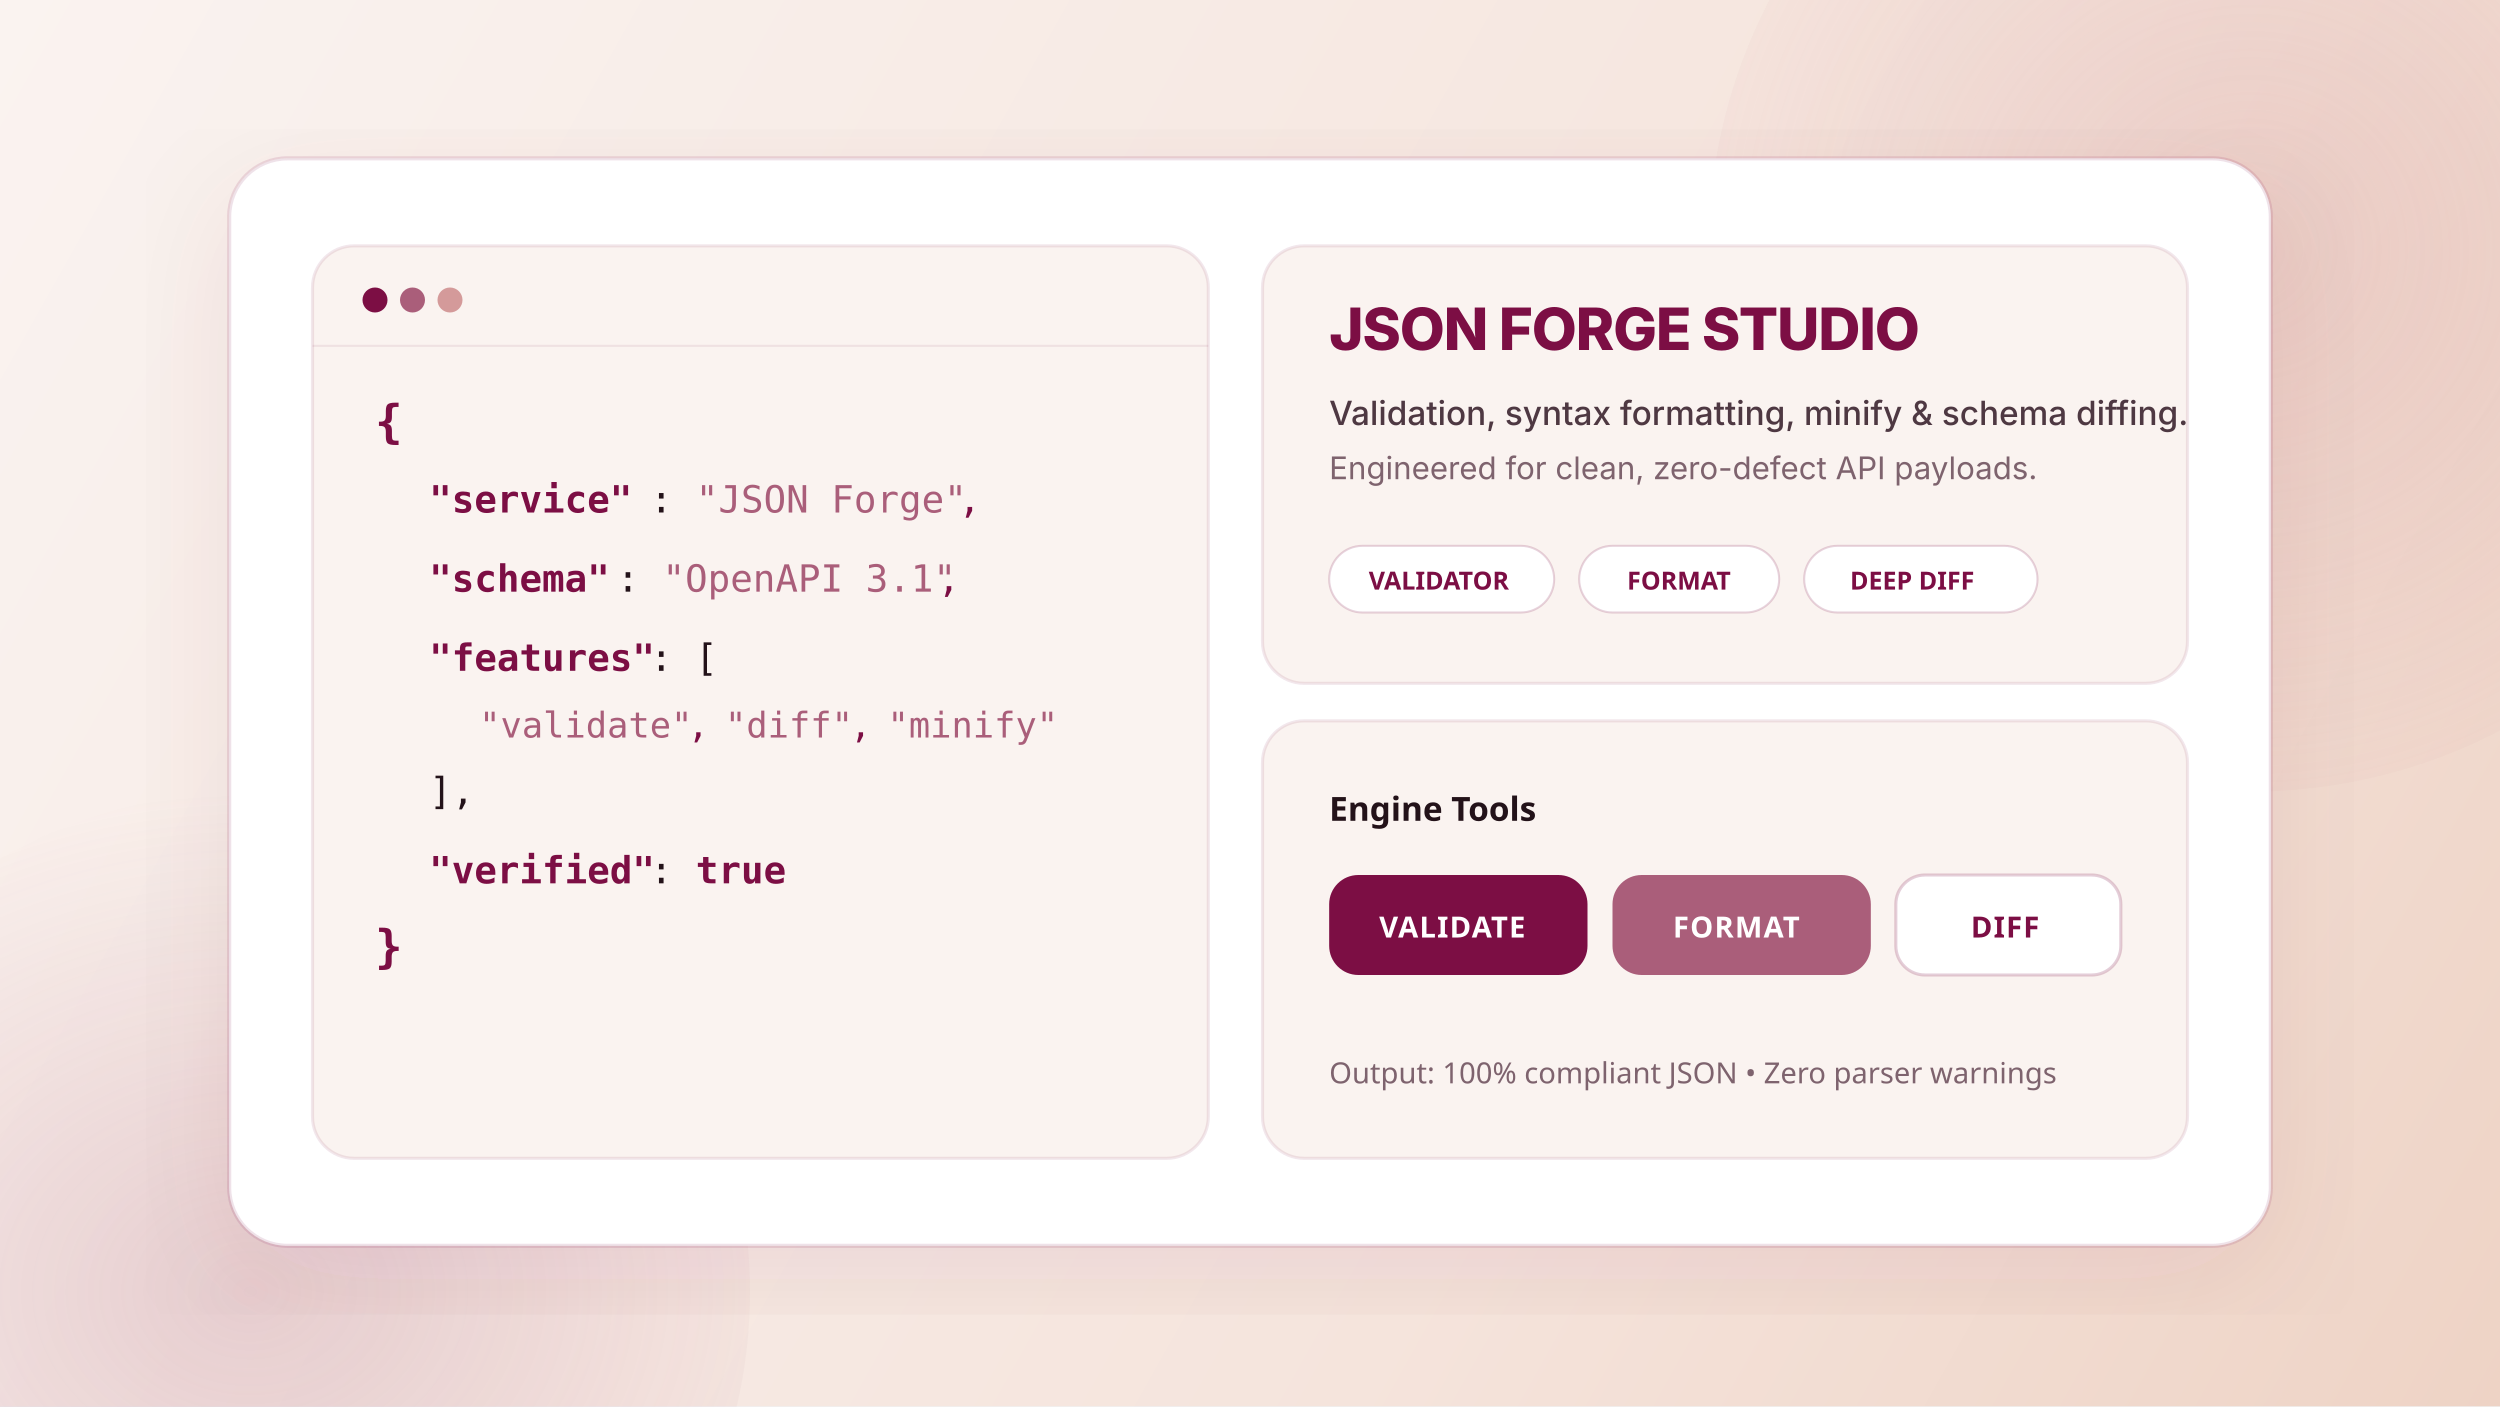
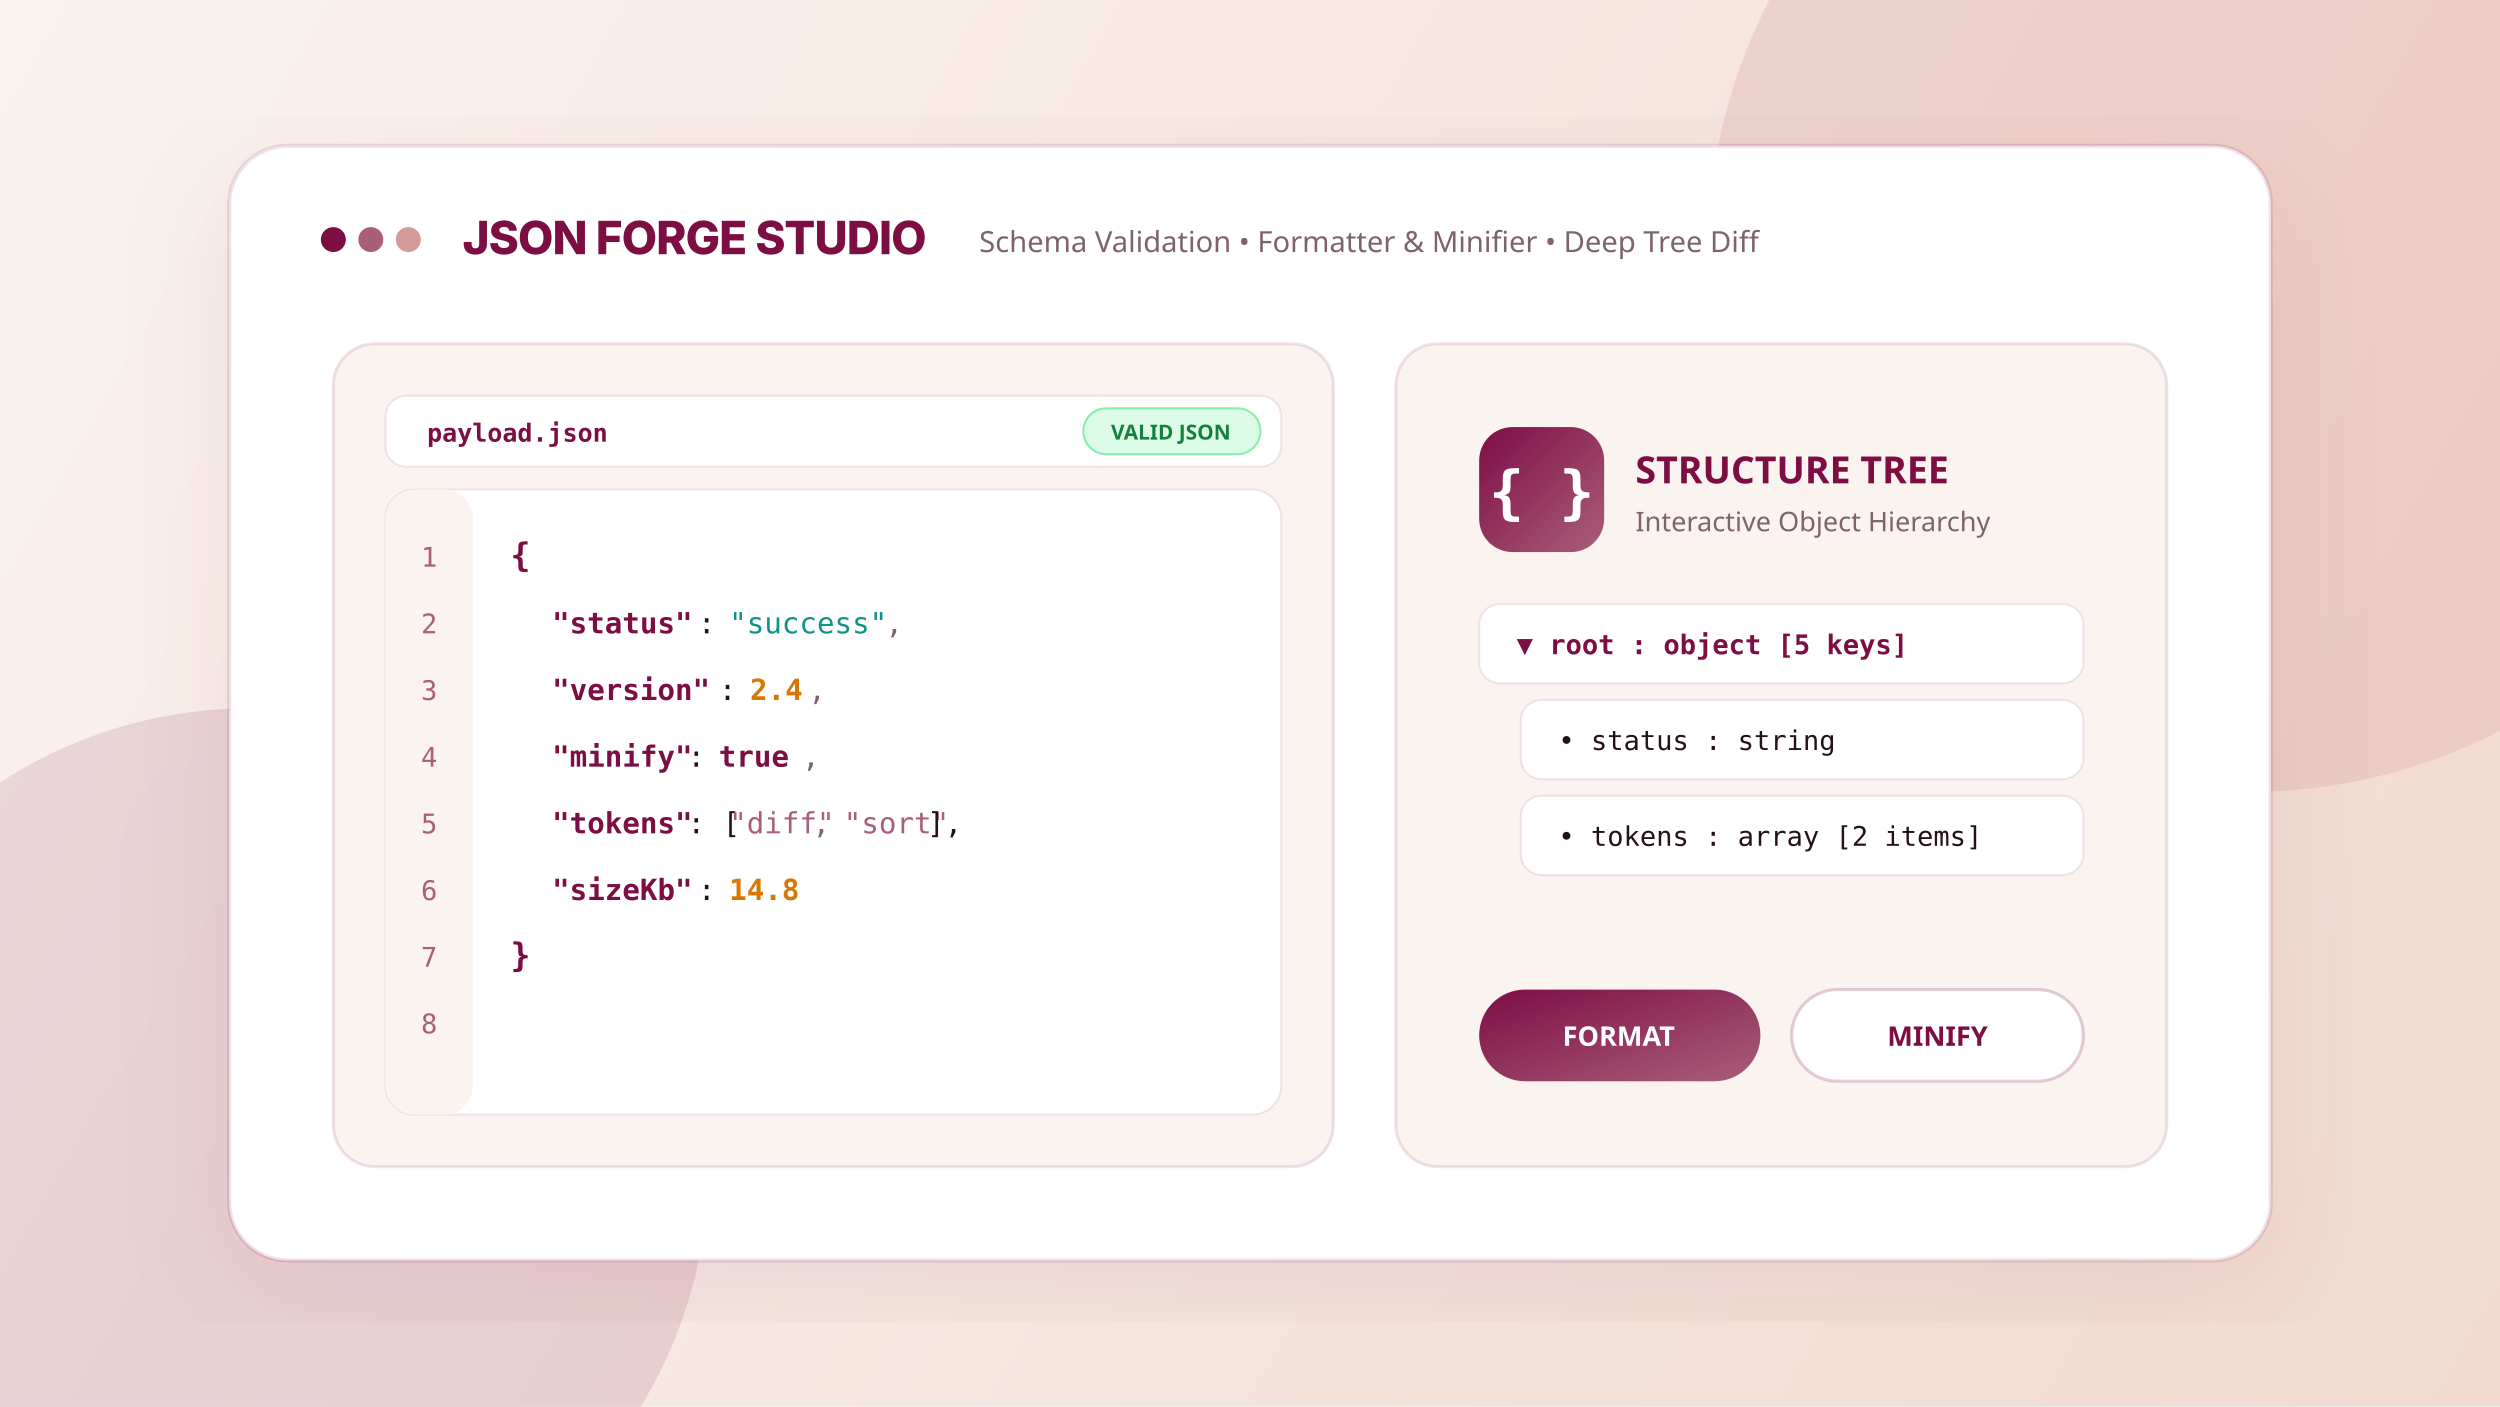
<svg xmlns="http://www.w3.org/2000/svg" width="1200" height="675" viewBox="0 0 1200 675" fill="none">
  <defs>
    <linearGradient id="p6-bg" x1="0" y1="0" x2="1200" y2="675" gradientUnits="userSpaceOnUse">
-       <stop offset="0" stop-color="#FAF3F0" />
-       <stop offset="0.65" stop-color="#F5E4DC" />
-       <stop offset="1" stop-color="#EED3C5" />
+       <stop offset="0%" stop-color="#FAF3F0" />
+       <stop offset="100%" stop-color="#F2DACE" />
    </linearGradient>
-     <radialGradient id="p6-glowA" cx="0" cy="0" r="1" gradientUnits="userSpaceOnUse" gradientTransform="translate(1080 120) scale(320 320)">
-       <stop stop-color="#D49A9A" stop-opacity="0.3" />
-       <stop offset="1" stop-color="#D49A9A" stop-opacity="0" />
-     </radialGradient>
-     <radialGradient id="p6-glowB" cx="0" cy="0" r="1" gradientUnits="userSpaceOnUse" gradientTransform="translate(120 620) scale(300 240)">
-       <stop stop-color="#AA5E7A" stop-opacity="0.22" />
-       <stop offset="1" stop-color="#AA5E7A" stop-opacity="0" />
-     </radialGradient>
-     <filter id="p6-shadow" x="70" y="46" width="1060" height="585" filterUnits="userSpaceOnUse">
-       <feDropShadow dx="0" dy="16" stdDeviation="30" flood-color="#7C0E44" flood-opacity="0.08" />
+     <linearGradient id="p6-wine" x1="0" y1="0" x2="1" y2="1">
+       <stop offset="0%" stop-color="#7C0E44" />
+       <stop offset="100%" stop-color="#AA5E7A" />
+     </linearGradient>
+     <filter id="p6-shadow" x="60" y="40" width="1080" height="595" filterUnits="userSpaceOnUse">
+       <feDropShadow dx="0" dy="16" stdDeviation="28" flood-color="#7C0E44" flood-opacity="0.08" />
    </filter>
  </defs>
  <rect width="1200" height="675" fill="url(#p6-bg)" />
-   <circle cx="1080" cy="120" r="260" fill="url(#p6-glowA)" />
-   <circle cx="120" cy="620" r="240" fill="url(#p6-glowB)" />
+   <circle cx="1080" cy="120" r="260" fill="#D49A9A" fill-opacity="0.25" />
+   <circle cx="120" cy="560" r="220" fill="#AA5E7A" fill-opacity="0.18" />
  <g filter="url(#p6-shadow)">
-     <rect x="110" y="76" width="980" height="522" rx="28" fill="#FFFFFF" stroke="rgba(124, 14, 68, 0.12)" stroke-width="2" />
+     <rect x="110" y="70" width="980" height="535" rx="28" fill="#FFFFFF" stroke="rgba(124, 14, 68, 0.12)" stroke-width="2" />
  </g>
-   <rect x="150" y="118" width="430" height="438" rx="20" fill="#FAF3F0" stroke="rgba(124, 14, 68, 0.1)" stroke-width="1.5" />
-   <circle cx="180" cy="144" r="6" fill="#7C0E44" />
-   <circle cx="198" cy="144" r="6" fill="#AA5E7A" />
-   <circle cx="216" cy="144" r="6" fill="#D49A9A" />
-   <line x1="150" y1="166" x2="580" y2="166" stroke="rgba(124, 14, 68, 0.08)" stroke-width="1" />
-   <text x="180" y="210" fill="#7C0E44" font-size="22" font-family="'JetBrains Mono', Consolas, monospace" font-weight="700">{</text>
-   <text x="206" y="246" fill="#7C0E44" font-size="18" font-family="'JetBrains Mono', Consolas, monospace" font-weight="600">"service"</text>
-   <text x="312" y="246" fill="#231219" font-size="18" font-family="'JetBrains Mono', Consolas, monospace">: </text>
-   <text x="334" y="246" fill="#AA5E7A" font-size="18" font-family="'JetBrains Mono', Consolas, monospace">"JSON Forge"</text>
-   <text x="460" y="246" fill="#7C0E44" font-size="18" font-family="'JetBrains Mono', Consolas, monospace">,</text>
-   <text x="206" y="284" fill="#7C0E44" font-size="18" font-family="'JetBrains Mono', Consolas, monospace" font-weight="600">"schema"</text>
-   <text x="296" y="284" fill="#231219" font-size="18" font-family="'JetBrains Mono', Consolas, monospace">: </text>
-   <text x="318" y="284" fill="#AA5E7A" font-size="18" font-family="'JetBrains Mono', Consolas, monospace">"OpenAPI 3.1"</text>
-   <text x="450" y="284" fill="#7C0E44" font-size="18" font-family="'JetBrains Mono', Consolas, monospace">,</text>
-   <text x="206" y="322" fill="#7C0E44" font-size="18" font-family="'JetBrains Mono', Consolas, monospace" font-weight="600">"features"</text>
-   <text x="312" y="322" fill="#231219" font-size="18" font-family="'JetBrains Mono', Consolas, monospace">: [</text>
-   <text x="230" y="354" fill="#AA5E7A" font-size="17" font-family="'JetBrains Mono', Consolas, monospace">"validate"</text>
-   <text x="330" y="354" fill="#7C0E44" font-size="17" font-family="'JetBrains Mono', Consolas, monospace">, </text>
-   <text x="348" y="354" fill="#AA5E7A" font-size="17" font-family="'JetBrains Mono', Consolas, monospace">"diff"</text>
-   <text x="408" y="354" fill="#7C0E44" font-size="17" font-family="'JetBrains Mono', Consolas, monospace">, </text>
-   <text x="426" y="354" fill="#AA5E7A" font-size="17" font-family="'JetBrains Mono', Consolas, monospace">"minify"</text>
-   <text x="206" y="386" fill="#231219" font-size="18" font-family="'JetBrains Mono', Consolas, monospace">],</text>
-   <text x="206" y="424" fill="#7C0E44" font-size="18" font-family="'JetBrains Mono', Consolas, monospace" font-weight="600">"verified"</text>
-   <text x="312" y="424" fill="#231219" font-size="18" font-family="'JetBrains Mono', Consolas, monospace">: </text>
-   <text x="334" y="424" fill="#7C0E44" font-size="18" font-family="'JetBrains Mono', Consolas, monospace" font-weight="700">true</text>
-   <text x="180" y="462" fill="#7C0E44" font-size="22" font-family="'JetBrains Mono', Consolas, monospace" font-weight="700">}</text>
-   <rect x="606" y="118" width="444" height="210" rx="20" fill="#FAF3F0" stroke="rgba(124, 14, 68, 0.1)" stroke-width="1.5" />
-   <text x="638" y="168" fill="#7C0E44" font-family="'Space Grotesk', -apple-system, sans-serif" font-size="28" font-weight="800" letter-spacing="-0.02em">JSON FORGE STUDIO</text>
-   <text x="638" y="204" fill="#4E3842" font-family="'Manrope', -apple-system, sans-serif" font-size="16" font-weight="500">Validation, syntax formatting, minify &amp; schema diffing.</text>
-   <text x="638" y="230" fill="#7E636E" font-family="'Manrope', -apple-system, sans-serif" font-size="15">Engineered for clean, zero-defect API payloads.</text>
-   <rect x="638" y="262" width="108" height="32" rx="16" fill="#FFFFFF" stroke="rgba(124, 14, 68, 0.18)" />
-   <text x="657" y="283" fill="#7C0E44" font-family="'Space Grotesk', sans-serif" font-size="12" font-weight="700">VALIDATOR</text>
-   <rect x="758" y="262" width="96" height="32" rx="16" fill="#FFFFFF" stroke="rgba(124, 14, 68, 0.18)" />
-   <text x="781" y="283" fill="#7C0E44" font-family="'Space Grotesk', sans-serif" font-size="12" font-weight="700">FORMAT</text>
-   <rect x="866" y="262" width="112" height="32" rx="16" fill="#FFFFFF" stroke="rgba(124, 14, 68, 0.18)" />
-   <text x="888" y="283" fill="#7C0E44" font-family="'Space Grotesk', sans-serif" font-size="12" font-weight="700">DEEP DIFF</text>
-   <rect x="606" y="346" width="444" height="210" rx="20" fill="#FAF3F0" stroke="rgba(124, 14, 68, 0.1)" stroke-width="1.5" />
-   <text x="638" y="394" fill="#231219" font-family="'Space Grotesk', sans-serif" font-size="16" font-weight="700">Engine Tools</text>
-   <rect x="638" y="420" width="124" height="48" rx="14" fill="#7C0E44" />
-   <text x="662" y="450" fill="#FFFFFF" font-family="'Space Grotesk', sans-serif" font-size="14" font-weight="700" letter-spacing="0.04em">VALIDATE</text>
-   <rect x="774" y="420" width="124" height="48" rx="14" fill="#AA5E7A" />
-   <text x="803" y="450" fill="#FFFFFF" font-family="'Space Grotesk', sans-serif" font-size="14" font-weight="700" letter-spacing="0.04em">FORMAT</text>
-   <rect x="910" y="420" width="108" height="48" rx="14" fill="#FFFFFF" stroke="rgba(124, 14, 68, 0.2)" stroke-width="1.5" />
-   <text x="946" y="450" fill="#7C0E44" font-family="'Space Grotesk', sans-serif" font-size="14" font-weight="700" letter-spacing="0.04em">DIFF</text>
-   <text x="638" y="520" fill="#7E636E" font-family="'Manrope', sans-serif" font-size="14">Output: 100% compliant JSON • Zero parser warnings</text>
+   <circle cx="160" cy="115" r="6" fill="#7C0E44" />
+   <circle cx="178" cy="115" r="6" fill="#AA5E7A" />
+   <circle cx="196" cy="115" r="6" fill="#D49A9A" />
+   <text x="222" y="122" fill="#7C0E44" font-family="'Space Grotesk', -apple-system, sans-serif" font-size="22" font-weight="800" letter-spacing="-0.02em">
+     JSON FORGE STUDIO
+   </text>
+   <text x="470" y="121" fill="#7E636E" font-family="'Manrope', sans-serif" font-size="14" font-weight="500">
+     Schema Validation • Formatter &amp; Minifier • Deep Tree Diff
+   </text>
+   <rect x="160" y="165" width="480" height="395" rx="20" fill="#FAF3F0" stroke="rgba(124, 14, 68, 0.12)" stroke-width="1.5" />
+   <rect x="185" y="190" width="430" height="34" rx="10" fill="#FFFFFF" stroke="rgba(124, 14, 68, 0.1)" />
+   <text x="205" y="212" fill="#7C0E44" font-family="'JetBrains Mono', monospace" font-size="12" font-weight="700">payload.json</text>
+   <rect x="520" y="196" width="85" height="22" rx="11" fill="#DCFCE7" stroke="#86EFAC" />
+   <text x="562" y="211" text-anchor="middle" fill="#15803D" font-family="'Space Grotesk', sans-serif" font-size="10" font-weight="800">VALID JSON</text>
+   <rect x="185" y="235" width="430" height="300" rx="14" fill="#FFFFFF" stroke="rgba(124, 14, 68, 0.1)" />
+   <rect x="185" y="235" width="42" height="300" rx="14" fill="#FAF3F0" />
+   <text x="206" y="272" text-anchor="middle" fill="#AA5E7A" font-family="'JetBrains Mono', monospace" font-size="13">1</text>
+   <text x="206" y="304" text-anchor="middle" fill="#AA5E7A" font-family="'JetBrains Mono', monospace" font-size="13">2</text>
+   <text x="206" y="336" text-anchor="middle" fill="#AA5E7A" font-family="'JetBrains Mono', monospace" font-size="13">3</text>
+   <text x="206" y="368" text-anchor="middle" fill="#AA5E7A" font-family="'JetBrains Mono', monospace" font-size="13">4</text>
+   <text x="206" y="400" text-anchor="middle" fill="#AA5E7A" font-family="'JetBrains Mono', monospace" font-size="13">5</text>
+   <text x="206" y="432" text-anchor="middle" fill="#AA5E7A" font-family="'JetBrains Mono', monospace" font-size="13">6</text>
+   <text x="206" y="464" text-anchor="middle" fill="#AA5E7A" font-family="'JetBrains Mono', monospace" font-size="13">7</text>
+   <text x="206" y="496" text-anchor="middle" fill="#AA5E7A" font-family="'JetBrains Mono', monospace" font-size="13">8</text>
+   <text x="245" y="272" fill="#7C0E44" font-family="'JetBrains Mono', monospace" font-size="16" font-weight="700">{</text>
+   <text x="265" y="304" fill="#7C0E44" font-family="'JetBrains Mono', monospace" font-size="14" font-weight="700">"status"</text>
+   <text x="335" y="304" fill="#231219" font-family="'JetBrains Mono', monospace" font-size="14">: </text>
+   <text x="350" y="304" fill="#0D9488" font-family="'JetBrains Mono', monospace" font-size="14">"success"</text>
+   <text x="425" y="304" fill="#7E636E" font-family="'JetBrains Mono', monospace" font-size="14">,</text>
+   <text x="265" y="336" fill="#7C0E44" font-family="'JetBrains Mono', monospace" font-size="14" font-weight="700">"version"</text>
+   <text x="345" y="336" fill="#231219" font-family="'JetBrains Mono', monospace" font-size="14">: </text>
+   <text x="360" y="336" fill="#D97706" font-family="'JetBrains Mono', monospace" font-size="14" font-weight="700">2.4</text>
+   <text x="388" y="336" fill="#7E636E" font-family="'JetBrains Mono', monospace" font-size="14">,</text>
+   <text x="265" y="368" fill="#7C0E44" font-family="'JetBrains Mono', monospace" font-size="14" font-weight="700">"minify"</text>
+   <text x="330" y="368" fill="#231219" font-family="'JetBrains Mono', monospace" font-size="14">: </text>
+   <text x="345" y="368" fill="#7C0E44" font-family="'JetBrains Mono', monospace" font-size="14" font-weight="700">true</text>
+   <text x="385" y="368" fill="#7E636E" font-family="'JetBrains Mono', monospace" font-size="14">,</text>
+   <text x="265" y="400" fill="#7C0E44" font-family="'JetBrains Mono', monospace" font-size="14" font-weight="700">"tokens"</text>
+   <text x="330" y="400" fill="#231219" font-family="'JetBrains Mono', monospace" font-size="14">: [</text>
+   <text x="350" y="400" fill="#AA5E7A" font-family="'JetBrains Mono', monospace" font-size="14">"diff"</text>
+   <text x="390" y="400" fill="#7E636E" font-family="'JetBrains Mono', monospace" font-size="14">, </text>
+   <text x="405" y="400" fill="#AA5E7A" font-family="'JetBrains Mono', monospace" font-size="14">"sort"</text>
+   <text x="445" y="400" fill="#231219" font-family="'JetBrains Mono', monospace" font-size="14">],</text>
+   <text x="265" y="432" fill="#7C0E44" font-family="'JetBrains Mono', monospace" font-size="14" font-weight="700">"sizeKb"</text>
+   <text x="335" y="432" fill="#231219" font-family="'JetBrains Mono', monospace" font-size="14">: </text>
+   <text x="350" y="432" fill="#D97706" font-family="'JetBrains Mono', monospace" font-size="14" font-weight="700">14.8</text>
+   <text x="245" y="464" fill="#7C0E44" font-family="'JetBrains Mono', monospace" font-size="16" font-weight="700">}</text>
+   <rect x="670" y="165" width="370" height="395" rx="20" fill="#FAF3F0" stroke="rgba(124, 14, 68, 0.12)" stroke-width="1.5" />
+   <g transform="translate(710, 205)">
+     <rect x="0" y="0" width="60" height="60" rx="16" fill="url(#p6-wine)" />
+     <text x="30" y="41" text-anchor="middle" fill="#FFFFFF" font-family="'JetBrains Mono', monospace" font-size="28" font-weight="800">{ }</text>
+   </g>
+   <text x="785" y="232" fill="#7C0E44" font-family="'Space Grotesk', sans-serif" font-size="18" font-weight="800">STRUCTURE TREE</text>
+   <text x="785" y="255" fill="#7E636E" font-family="'Manrope', sans-serif" font-size="13">Interactive Object Hierarchy</text>
+   <g transform="translate(710, 290)">
+     <rect x="0" y="0" width="290" height="38" rx="10" fill="#FFFFFF" stroke="rgba(124, 14, 68, 0.1)" />
+     <text x="18" y="24" fill="#7C0E44" font-family="'JetBrains Mono', monospace" font-size="13" font-weight="700">▼ root : object [5 keys]</text>
+     <rect x="20" y="46" width="270" height="38" rx="10" fill="#FFFFFF" stroke="rgba(124, 14, 68, 0.1)" />
+     <text x="38" y="70" fill="#231219" font-family="'JetBrains Mono', monospace" font-size="13">• status : string</text>
+     <rect x="20" y="92" width="270" height="38" rx="10" fill="#FFFFFF" stroke="rgba(124, 14, 68, 0.1)" />
+     <text x="38" y="116" fill="#231219" font-family="'JetBrains Mono', monospace" font-size="13">• tokens : array [2 items]</text>
+   </g>
+   <g transform="translate(710, 475)">
+     <rect x="0" y="0" width="135" height="44" rx="22" fill="url(#p6-wine)" />
+     <text x="67" y="27" text-anchor="middle" fill="#FFFFFF" font-family="'Space Grotesk', sans-serif" font-size="13" font-weight="700">FORMAT</text>
+     <rect x="150" y="0" width="140" height="44" rx="22" fill="#FFFFFF" stroke="rgba(124, 14, 68, 0.2)" stroke-width="1.5" />
+     <text x="220" y="27" text-anchor="middle" fill="#7C0E44" font-family="'Space Grotesk', sans-serif" font-size="13" font-weight="700">MINIFY</text>
+   </g>
</svg>
